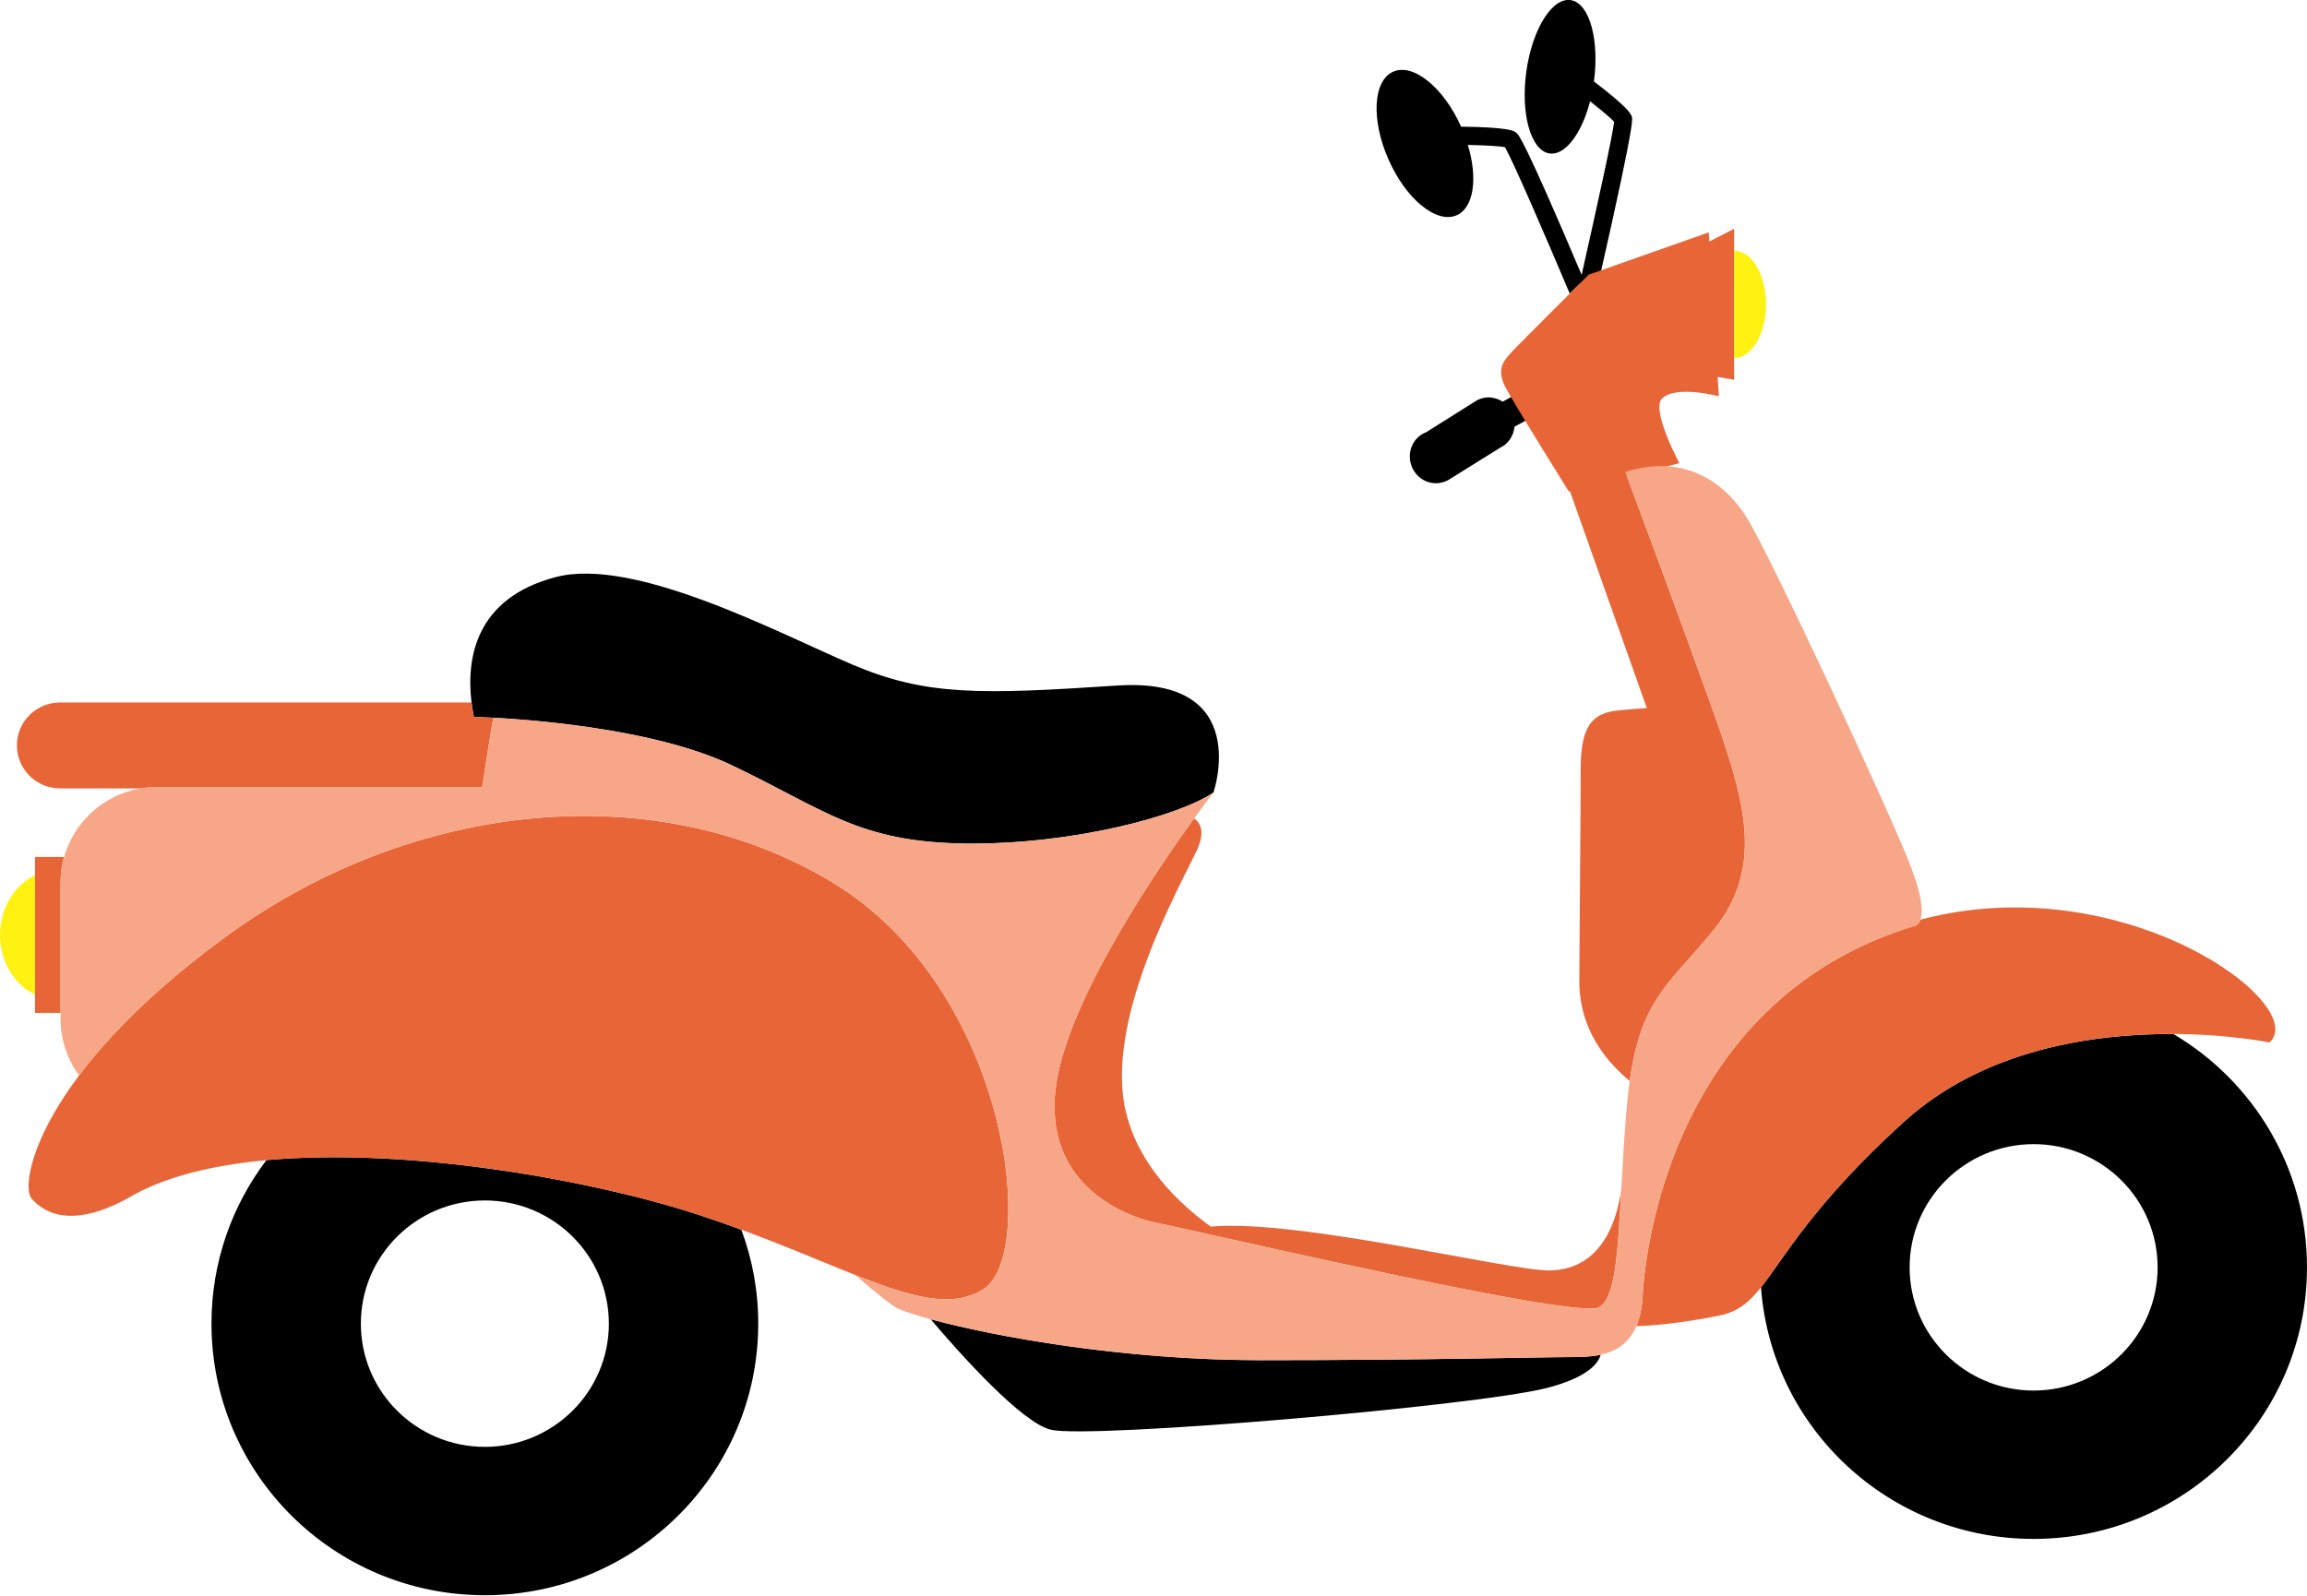
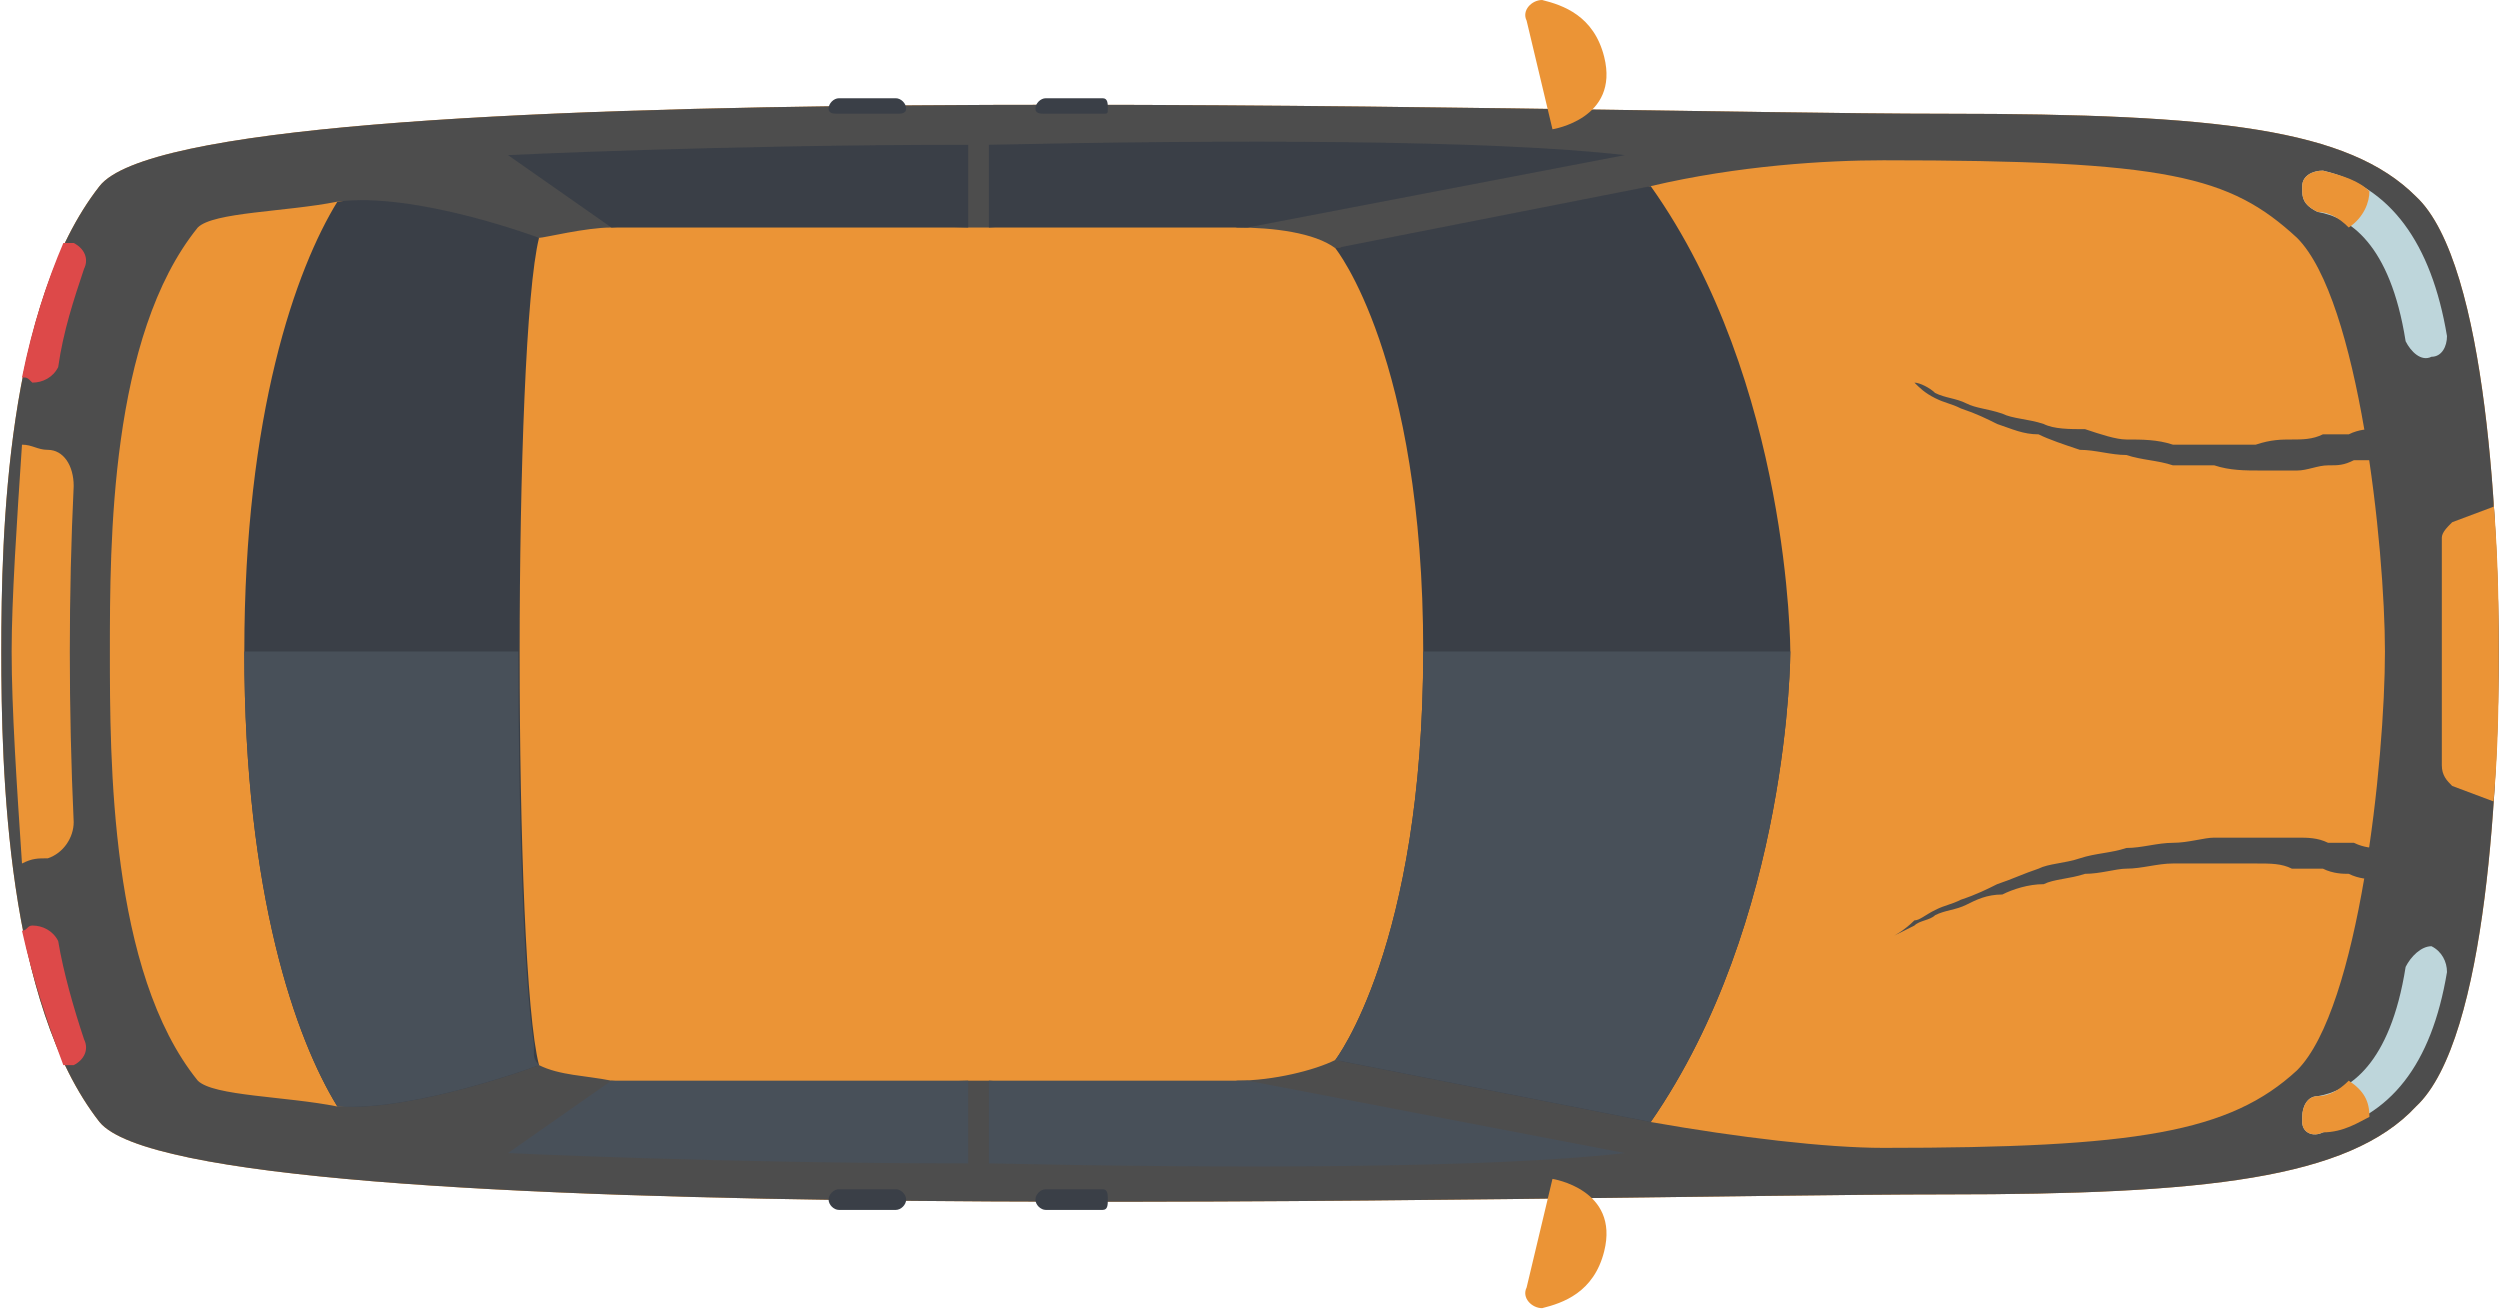
- <svg xmlns="http://www.w3.org/2000/svg" xml:space="preserve" width="120mm" height="83mm" version="1.1" style="shape-rendering:geometricPrecision; text-rendering:geometricPrecision; image-rendering:optimizeQuality; fill-rule:evenodd; clip-rule:evenodd" viewBox="0 0 12000 8300">
+ <svg xmlns="http://www.w3.org/2000/svg" xml:space="preserve" width="12.573mm" height="6.579mm" version="1.1" style="shape-rendering:geometricPrecision; text-rendering:geometricPrecision; image-rendering:optimizeQuality; fill-rule:evenodd; clip-rule:evenodd" viewBox="0 0 483 253">
  <defs>
    <style type="text/css">
   
-     .fil0 {fill:#000000}
-     .fil2 {fill:#FFF212;fill-rule:nonzero}
-     .fil3 {fill:#F8A688;fill-rule:nonzero}
-     .fil1 {fill:#E86537;fill-rule:nonzero}
+     .fil6 {fill:#eb9436}
+     .fil7 {fill:#dd4949}
+     .fil5 {fill:#bed6db}
+     .fil2 {fill:#eb9436;fill-rule:nonzero}
+     .fil4 {fill:#485059}
+     .fil3 {fill:#3A3F47}
+     .fil1 {fill:#4d4d4d}
+     .fil0 {fill:#eb9436;fill-rule:nonzero}
   
  </style>
  </defs>
  <g id="Layer_x0020_1">
-     <g id="_1763044861200">
-       <path class="fil0" d="M11305 5380c416,246 695,698 695,1214 0,781 -637,1413 -1422,1413 -750,0 -1365,-577 -1418,-1309 122,-153 267,-428 742,-860 421,-383 996,-460 1403,-458zm-3171 -3543c26,-112 54,-236 83,-361l-52 51c-132,-312 -297,-694 -337,-761 -28,-6 -103,-10 -193,-12 53,173 31,327 -58,366 -105,46 -264,-84 -355,-291 -91,-206 -80,-410 25,-456 104,-46 262,82 353,286 250,3 275,22 286,31 12,8 40,30 341,740 82,-364 161,-724 169,-796 -17,-20 -66,-60 -125,-107 -44,170 -132,286 -214,271 -96,-18 -149,-211 -117,-431 32,-220 136,-384 233,-366 95,18 147,206 118,423 184,140 193,171 197,183 5,15 16,51 -265,1261 42,28 73,74 82,128 17,104 -50,201 -151,217 -61,11 -121,-12 -162,-55l-114 62c-4,37 -22,72 -51,95l0 0c-7,5 -15,10 -23,14l-260 162c-13,9 -27,15 -42,19 -72,19 -145,-26 -164,-99 -18,-69 17,-138 80,-162l253 -159 0 0c12,-8 25,-14 39,-18 37,-10 75,-2 106,18l123 -67c0,-90 63,-170 153,-184 14,-3 28,-3 42,-2zm192 5212c-15,52 -79,121 -281,173 -376,95 -2373,265 -2578,217 -149,-34 -466,-386 -626,-575 328,90 1005,213 1715,213 872,0 1458,-16 1613,-16 50,0 105,-1 157,-12zm-5861 -3319c0,0 855,20 1340,251 486,231 657,401 1217,408 561,6 1116,-145 1290,-266 0,0 208,-604 -503,-556 -711,47 -992,54 -1375,-109 -382,-163 -1135,-564 -1545,-455 -410,108 -485,421 -424,727zm1391 2668c57,152 88,317 88,489 0,780 -637,1413 -1422,1413 -786,0 -1422,-633 -1422,-1413 0,-319 106,-614 286,-851 736,-67 1689,102 2246,284 78,26 153,52 224,78zm-1334 -152c356,0 645,287 645,641 0,354 -289,641 -645,641 -356,0 -645,-287 -645,-641 0,-354 289,-641 645,-641zm8056 -293c356,0 645,287 645,641 0,354 -289,641 -645,641 -356,0 -645,-287 -645,-641 0,-354 289,-641 645,-641z" />
-       <path class="fil1" d="M8891 1257l129 -67 0 786 -86 -15 7 101c0,0 -226,-61 -297,13 -56,59 91,335 91,335l-272 69c49,131 289,776 434,1182l1 3 1 2 0 2 1 2 1 2 1 2 0 0 1 3 0 2 1 2 1 2 1 2 0 2 1 2 1 3 1 2 0 1 0 1 1 2 1 2 1 2 0 2 1 2 1 2 1 2 0 3 2 6 1 2 1 2 1 2 0 2 1 2 1 2 0 2 1 2 0 0 1 2 1 2 0 2 1 2 1 2 0 2 1 2 1 2 0 2 1 1 0 1 1 2 1 2 0 2 1 2 1 2 0 1 1 2 1 2 0 2 0 1 1 1 1 2 0 2 1 2 1 2 0 2 1 1 1 2 0 2 1 2 0 1 0 1 1 1 0 1 0 0 1 1 0 1 0 1 1 1 0 1 0 1 1 1 0 1 0 1 1 0 0 1 0 1 0 1 1 1 0 1 0 1 1 1 0 0 0 1 0 1 1 0 0 1 0 1 1 1 0 1 0 1 0 1 1 1 0 1 1 1 0 1 0 1 1 1 0 1 0 1 1 1 0 1 0 1 0 0 0 0 1 1 0 1 0 1 1 1 0 1 0 1 1 1 0 2 1 1 1 4 0 1 1 1 0 0 0 1 0 1c133,393 189,702 -52,995 -230,281 -372,353 -433,781 -214,-176 -262,-375 -262,-515 0,-150 7,-870 7,-1108 0,-237 69,-292 199,-305 32,-4 85,-8 145,-12l-400 -1129 -6 2c0,0 -281,-451 -325,-534 -45,-84 -31,-128 22,-185 53,-57 407,-409 407,-409l624 -220 3 48zm-8576 4013l-133 0 0 -811 151 0c-12,43 -18,88 -18,135l0 676zm2193 -1175l-1691 0c-5,0 -9,0 -13,0l0 0 0 0 -2 0c-3,1 -6,1 -10,1l-1 0 0 0 -1 0c-4,0 -7,0 -11,1l-2 0 0 0 -1 0 -8 1 -1 0 -4 0 -1 0 -1 0 -2 1 -2 0 -1 0 0 0 -6 1 -1 0 -1 0 -2 0 -2 0 -1 1 -6 1 -1 0 -423 0c-125,0 -225,-100 -225,-224 0,-123 100,-223 225,-223l2140 0c3,25 7,50 12,75 0,0 38,1 101,4 -15,84 -36,218 -58,361zm-1832 2133c665,-386 2188,-159 2956,92 769,251 1199,566 1483,388 284,-179 137,-1556 -782,-2115 -920,-559 -2190,-429 -3162,283 -973,712 -1071,1288 -1007,1360 144,163 377,69 512,-8zm5535 -1970c35,25 58,72 15,165 -89,190 -486,890 -369,1365 67,275 273,473 441,594 462,-41 1565,234 1767,228 273,-7 348,-270 368,-422 -18,333 -30,568 -117,614 -96,51 -1339,-226 -1957,-364l-9 -2 -8 -2 -9 -2 -4 0 -4 -1 -24 -6 -2 0 -6 -2 -8 -1 -8 -2 -7 -2 -1 0 -7 -2 -8 -1 -7 -2 -5 -1 -2 -1 -8 -1 -7 -2 -7 -1 -2 -1 -5 -1 -6 -1 -7 -2 -7 -1 0 0c-83,-19 -141,-32 -165,-36 -171,-32 -643,-210 -521,-785 93,-437 511,-1052 706,-1322zm5594 1166c0,0 -1179,-244 -1903,414 -723,658 -681,950 -959,1007 -210,43 -367,53 -431,55 17,-41 28,-91 32,-155 16,-307 191,-1553 1409,-1926 0,0 24,0 36,-34 1059,-280 2032,444 1816,639z" />
-       <g>
-         <path class="fil2" d="M182 5175c-107,-51 -182,-171 -182,-311 0,-139 75,-259 182,-310l0 621zm9004 -3591c0,154 -74,279 -166,279l0 -559c92,0 166,125 166,280zm-8867 2945l0 0 0 0 0 0zm-1 5l0 0 0 0zm0 5l-1 7 1 -6 0 0 0 0 0 0 0 -1 0 0 0 0 0 0 0 -1 0 0 0 0 0 0 0 0 0 -1 0 0 0 0 0 0 0 0 0 -1 0 0 0 0 0 -1 0 0 0 0 0 -1 0 0 0 5z" />
-       </g>
-       <g>
-         <path class="fil3" d="M9937 4503c-123,-315 -733,-1619 -848,-1805 -114,-186 -325,-340 -635,-243 0,0 342,915 489,1336 146,421 220,745 -33,1052 -252,308 -399,365 -448,915 -49,550 -24,979 -146,1044 -123,65 -2118,-405 -2290,-437 -171,-32 -643,-210 -521,-785 122,-575 807,-1457 807,-1457 -174,121 -729,272 -1290,266 -560,-7 -731,-177 -1217,-408 -384,-183 -999,-234 -1239,-247 -15,84 -36,218 -58,361l-1691 0c-278,0 -502,224 -502,499l0 707c0,110 36,212 96,294l12 -15 9 -11 12 -17 9 -11c5,-5 9,-11 14,-17l7 -8c5,-6 10,-12 15,-19l9 -10c4,-5 9,-11 13,-16l11 -12c5,-6 10,-12 15,-18l8 -8c6,-8 13,-15 19,-22l8 -8c6,-7 12,-13 18,-20l7 -8c7,-7 14,-15 21,-22l6 -7c8,-7 16,-15 24,-23l5 -6c8,-8 16,-16 25,-25l5 -5c8,-8 16,-16 24,-24l7 -6c9,-8 18,-17 27,-26l4 -4c10,-9 20,-18 30,-28l3 -3c10,-9 20,-18 30,-27l3 -3c11,-9 22,-19 32,-28l4 -4c11,-9 22,-19 33,-29l4 -3c11,-9 22,-18 33,-28l4 -3c12,-10 24,-20 36,-30l2 -2c13,-10 26,-20 38,-30l2 -2c13,-10 26,-20 38,-30l4 -3c13,-10 26,-20 40,-31l2 -1c14,-11 27,-21 42,-32l2 -2c14,-10 29,-21 44,-32 14,-11 29,-21 44,-32l3 -2c14,-10 28,-20 42,-29l4 -3c14,-10 29,-19 44,-29l3 -3c14,-9 28,-17 42,-26l6 -4c14,-9 28,-18 43,-27l5 -3c14,-8 28,-17 41,-25l6 -3c15,-9 29,-17 43,-25l4 -2c15,-8 29,-16 43,-24l8 -5c13,-7 26,-14 39,-20l9 -5c14,-7 28,-15 42,-22l9 -4c13,-6 25,-13 38,-19l11 -5c13,-6 26,-13 39,-19l13 -6c12,-5 24,-10 36,-16l13 -6c12,-5 23,-9 34,-14 7,-3 13,-6 20,-9 11,-4 22,-9 32,-13l17 -7c10,-4 21,-8 31,-12 7,-3 15,-5 22,-8 9,-4 18,-7 27,-10 8,-3 16,-6 24,-9 9,-3 18,-7 28,-10 8,-3 17,-6 26,-9 7,-2 14,-5 22,-7 9,-3 19,-7 28,-10 8,-2 17,-5 25,-7 10,-4 21,-7 32,-10l15 -5c12,-3 24,-7 35,-10l12 -3c11,-3 23,-7 34,-10 7,-2 14,-3 21,-5l2 -1c12,-3 24,-6 36,-9l10 -2c33,-8 66,-16 100,-23l3 -1c665,-138 1343,-51 1896,285 919,559 1066,1936 782,2115 -162,102 -373,43 -666,-74 114,99 195,163 225,176 188,81 1010,267 1882,267 872,0 1458,-16 1613,-16 155,0 358,-8 375,-316 16,-307 191,-1553 1409,-1926 0,0 106,0 -16,-316zm-7706 -144c11,-3 23,-7 34,-10l-34 10z" />
-       </g>
+     <path class="fil0" d="M376 231c50,0 78,-3 91,-17 14,-13 16,-65 16,-88 0,-22 -2,-75 -16,-88 -13,-13 -38,-16 -91,-16 -74,0 -339,-9 -357,14 -18,23 -19,67 -19,90 0,23 1,68 19,91 18,22 283,14 357,14z" />
+     <path class="fil1" d="M376 231c50,0 78,-3 91,-17 14,-13 16,-65 16,-88 0,-22 -2,-75 -16,-88 -13,-13 -38,-16 -91,-16 -74,0 -339,-9 -357,14 -18,23 -19,67 -19,90 0,23 1,68 19,91 18,22 283,14 357,14z" />
+     <path class="fil2" d="M364 222c49,0 67,-3 80,-15 12,-12 17,-60 17,-81 0,-20 -5,-68 -17,-80 -13,-12 -25,-15 -80,-15 -11,0 -28,1 -45,5 -15,6 -38,10 -61,12 -4,-3 -12,-4 -19,-4 -11,-4 -34,-1 -48,0 -1,0 -3,0 -4,0 0,0 -48,-2 -69,0 -5,0 -13,2 -14,2 -7,1 -34,-8 -39,-7 -10,2 -24,2 -27,5 -17,21 -17,61 -17,82 0,21 0,62 17,83 3,3 17,3 27,5 5,1 32,-8 39,-8 4,2 9,2 14,3 21,2 69,0 69,0 1,0 3,0 4,0 14,1 37,4 48,0 7,0 15,-2 19,-4 23,2 46,5 61,12 17,3 34,5 45,5z" />
+     <path class="fil3" d="M191 44l50 0 73 -14c-26,-3 -77,-3 -123,-2l0 16z" />
+     <path class="fil3" d="M187 28c-48,0 -89,2 -89,2l20 14 69 0 0 -16z" />
+     <path class="fil3" d="M346 126c0,0 0,-52 -27,-90l-61 12c0,0 17,21 17,78 0,57 -17,79 -17,79l61 12c27,-39 27,-91 27,-91z" />
+     <path class="fil4" d="M191 209l50 0 73 14c-26,3 -77,3 -123,2l0 -16z" />
+     <path class="fil4" d="M187 225c-48,0 -89,-2 -89,-2l20 -14 69 0 0 16z" />
+     <path class="fil3" d="M104 206c-5,-19 -5,-140 0,-160 0,0 -24,-9 -39,-7 -8,13 -18,41 -18,87 0,47 10,75 18,88 15,1 39,-8 39,-8z" />
+     <path class="fil2" d="M300 25l-5 -21c-1,-2 1,-4 3,-4 4,1 10,3 12,11 3,12 -10,14 -10,14z" />
+     <path class="fil2" d="M300 228l-5 21c-1,2 1,4 3,4 4,-1 10,-3 12,-11 3,-12 -10,-14 -10,-14z" />
+     <g id="_2066711661936">
+       <path class="fil1" d="M459 89c0,0 -2,0 -4,0 -2,1 -3,1 -5,1 -2,0 -4,1 -6,1 -2,0 -5,0 -7,0 -3,0 -6,0 -9,-1 -2,0 -5,0 -8,0 -3,-1 -6,-1 -9,-2 -3,0 -6,-1 -9,-1 -3,-1 -6,-2 -8,-3 -3,0 -5,-1 -8,-2 -2,-1 -4,-2 -7,-3 -2,-1 -3,-1 -5,-2 -2,-1 -3,-2 -4,-3 -2,-1 -4,-2 -4,-2 0,0 2,1 4,2 1,0 3,1 4,2 2,1 4,1 6,2 2,1 4,1 7,2 2,1 5,1 8,2 2,1 5,1 8,1 3,1 6,2 8,2 3,0 6,0 9,1 3,0 6,0 9,0 2,0 5,0 7,0 3,-1 5,-1 7,-1 2,0 4,0 6,-1 2,0 4,0 5,0 2,-1 4,-1 4,-1l1 6z" />
+       <path class="fil1" d="M458 170c0,0 -2,0 -4,-1 -1,0 -3,0 -5,-1 -2,0 -4,0 -6,0 -2,-1 -4,-1 -7,-1 -2,0 -5,0 -7,0 -3,0 -6,0 -9,0 -3,0 -6,1 -9,1 -2,0 -5,1 -8,1 -3,1 -6,1 -8,2 -3,0 -6,1 -8,2 -3,0 -5,1 -7,2 -2,1 -4,1 -6,2 -1,1 -3,1 -4,2 -2,1 -4,2 -4,2 0,0 2,-1 4,-3 1,0 2,-1 4,-2 2,-1 3,-1 5,-2 3,-1 5,-2 7,-3 3,-1 5,-2 8,-3 2,-1 5,-1 8,-2 3,-1 6,-1 9,-2 3,0 6,-1 9,-1 3,0 6,-1 8,-1 3,0 6,0 9,0 2,0 5,0 7,0 2,0 4,0 6,1 2,0 3,0 5,0 2,1 4,1 4,1l-1 6z" />
    </g>
+     <path class="fil4" d="M258 205l61 12c27,-39 27,-91 27,-91l-71 0c0,57 -17,79 -17,79z" />
+     <path class="fil4" d="M104 206c0,0 -1,-1 -1,-2 0,0 0,0 0,0 0,-1 0,-1 0,-2 -2,-13 -3,-44 -3,-76l-53 0c0,47 10,75 18,88 15,1 39,-8 39,-8z" />
+     <path class="fil2" d="M474 152l8 3c0,0 0,0 0,0 1,-11 1,-21 1,-29 0,-7 0,-17 -1,-29 0,0 0,0 0,1l-8 3c-1,1 -2,2 -2,3l0 44c0,2 1,3 2,4z" />
+     <path class="fil5" d="M445 37c0,0 0,-1 0,-1 0,-2 2,-3 4,-3 13,3 21,14 24,32 0,2 -1,4 -3,4 -2,1 -4,-1 -5,-3 -3,-19 -11,-24 -17,-25 -2,-1 -3,-2 -3,-4z" />
+     <path class="fil6" d="M458 37c-2,-2 -5,-3 -9,-4 -2,0 -4,1 -4,3 0,0 0,1 0,1 0,2 1,3 3,4 2,0 4,1 6,3 3,-2 4,-5 4,-7z" />
+     <path class="fil5" d="M445 216c0,0 0,0 0,1 0,2 2,3 4,2 13,-3 21,-13 24,-31 0,-2 -1,-4 -3,-5 -2,0 -4,2 -5,4 -3,19 -11,24 -17,25 -2,0 -3,2 -3,4z" />
+     <path class="fil6" d="M458 216c-2,1 -5,3 -9,3 -2,1 -4,0 -4,-2 0,-1 0,-1 0,-1 0,-2 1,-4 3,-4 2,0 4,-1 6,-3 3,2 4,4 4,7z" />
+     <path class="fil2" d="M2 126c0,11 1,26 2,41 2,-1 3,-1 5,-1 3,-1 5,-4 5,-7 -1,-22 -1,-44 0,-65 0,-4 -2,-7 -5,-7 -2,0 -3,-1 -5,-1 -1,15 -2,30 -2,40z" />
+     <path class="fil7" d="M6 74c0,0 0,0 0,0 2,0 4,-1 5,-3 1,-7 3,-13 5,-19 1,-2 0,-4 -2,-5 0,0 0,0 0,0 -1,0 -1,0 -2,0 -3,7 -6,16 -8,26 1,0 1,0 2,1z" />
+     <path class="fil7" d="M14 206c2,-1 3,-3 2,-5 -2,-6 -4,-13 -5,-19 -1,-2 -3,-3 -5,-3 0,0 0,0 0,0 -1,0 -1,1 -2,1 2,9 5,18 8,26 1,0 1,0 2,0 0,0 0,0 0,0z" />
+     <path class="fil3" d="M200 21l0 0c0,-1 1,-2 2,-2l11 0c1,0 1,1 1,2l0 0c0,1 0,1 -1,1l-11 0c-1,0 -2,0 -2,-1z" />
+     <path class="fil3" d="M160 21l0 0c0,-1 1,-2 2,-2l11 0c1,0 2,1 2,2l0 0c0,1 -1,1 -2,1l-11 0c-1,0 -2,0 -2,-1z" />
+     <path class="fil3" d="M200 232l0 0c0,-1 1,-2 2,-2l11 0c1,0 1,1 1,2l0 0c0,1 0,2 -1,2l-11 0c-1,0 -2,-1 -2,-2z" />
+     <path class="fil3" d="M160 232l0 0c0,-1 1,-2 2,-2l11 0c1,0 2,1 2,2l0 0c0,1 -1,2 -2,2l-11 0c-1,0 -2,-1 -2,-2z" />
  </g>
</svg>
